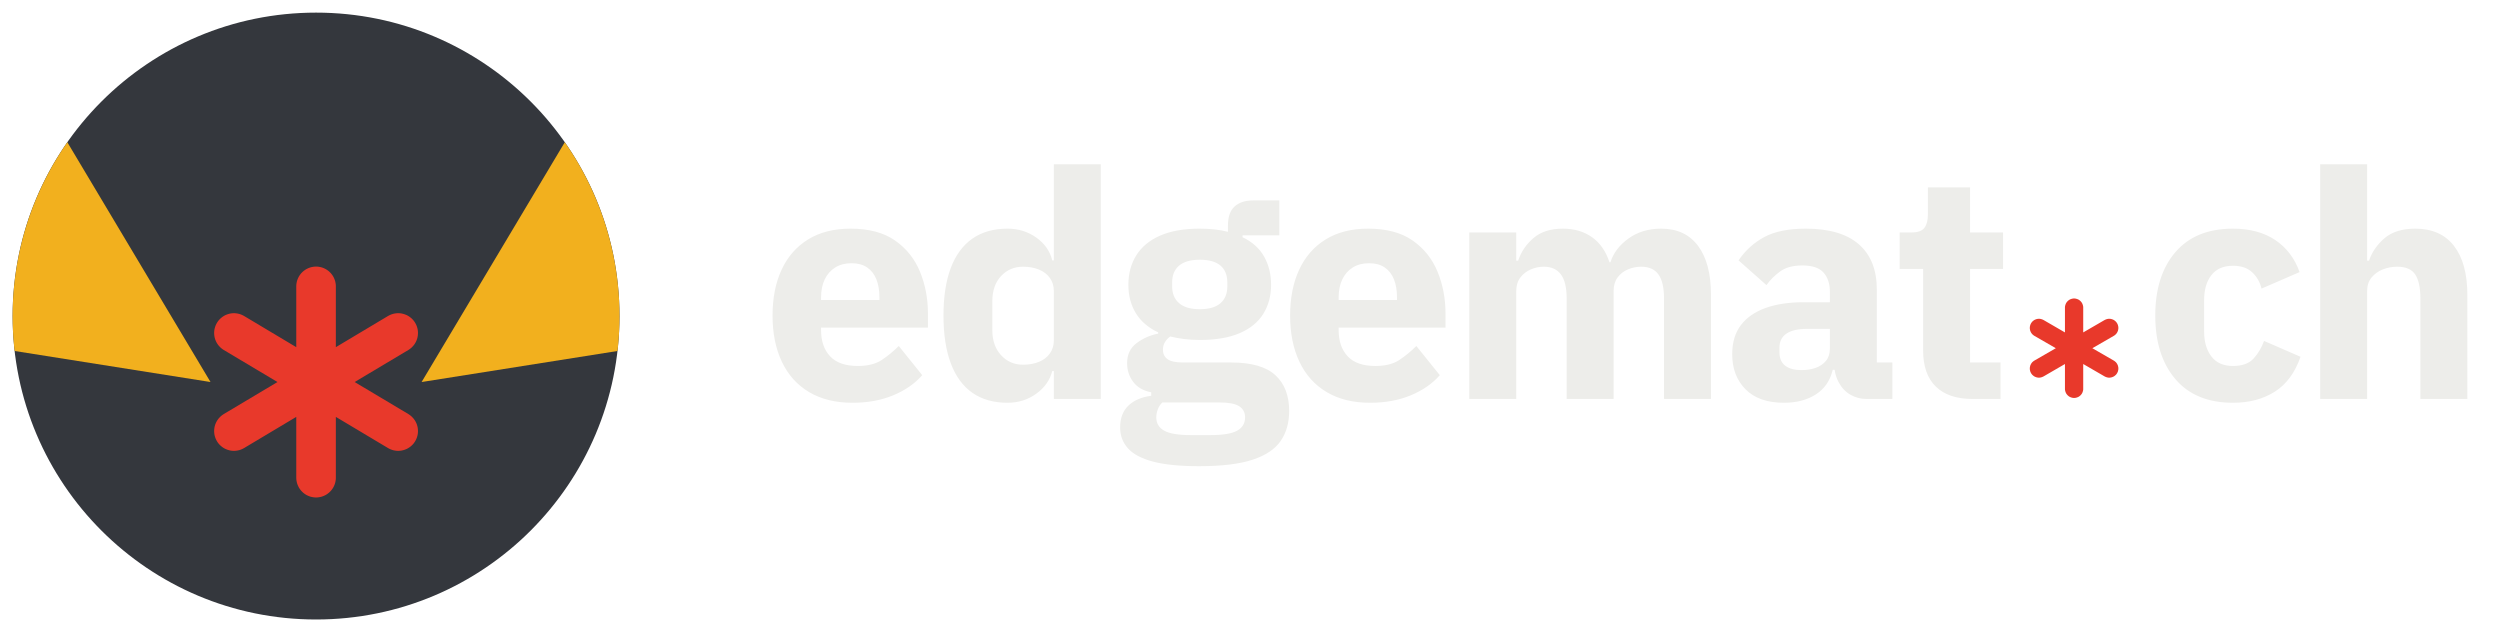
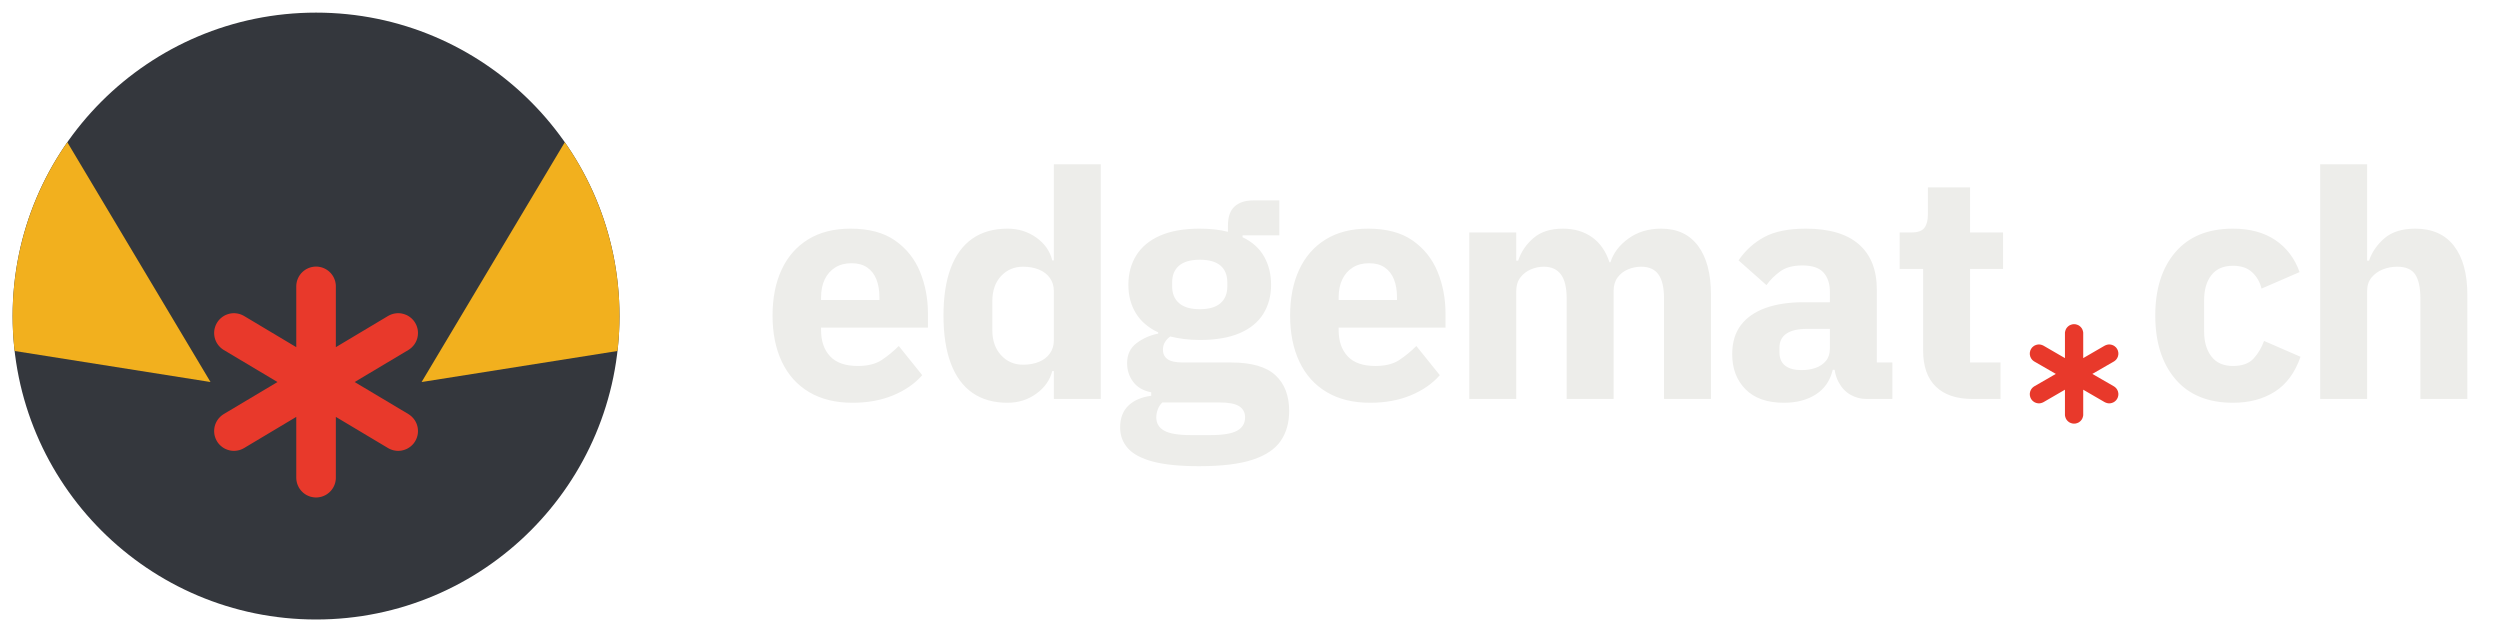
<svg xmlns="http://www.w3.org/2000/svg" width="394.15" height="100" viewBox="0 0 394.15 100">
  <g id="mark" transform="translate(-2.17 -2.17) scale(0.52)">
    <circle id="ring" cx="100" cy="100" r="92" fill="#34373D" />
    <path id="edge-left" fill="#F2B01E" d="M68 120 L24.59 47.3 L24.14 47.95 L23.5 48.89 L22.88 49.83 L22.27 50.78 L21.68 51.74 L21.09 52.7 L20.51 53.67 L19.95 54.65 L19.4 55.64 L18.86 56.63 L18.34 57.63 L17.82 58.64 L17.32 59.65 L16.83 60.66 L16.36 61.69 L15.89 62.72 L15.44 63.75 L15 64.79 L14.58 65.84 L14.16 66.89 L13.76 67.95 L13.38 69.01 L13 70.07 L12.64 71.14 L12.3 72.22 L11.96 73.29 L11.64 74.38 L11.33 75.46 L11.04 76.55 L10.76 77.65 L10.49 78.74 L10.24 79.84 L9.99 80.95 L9.77 82.05 L9.55 83.16 L9.35 84.27 L9.17 85.39 L9 86.5 L8.84 87.62 L8.69 88.74 L8.56 89.86 L8.44 90.98 L8.34 92.11 L8.25 93.23 L8.17 94.36 L8.11 95.49 L8.06 96.61 L8.03 97.74 L8.01 98.87 L8 100 L8.01 101.13 L8.03 102.26 L8.06 103.39 L8.11 104.51 L8.17 105.64 L8.25 106.77 L8.34 107.89 L8.44 109.02 L8.56 110.14 L8.61 110.59 Z" />
    <path id="edge-right" fill="#F2B01E" d="M132 120 L191.39 110.59 L191.44 110.14 L191.56 109.02 L191.66 107.89 L191.75 106.77 L191.83 105.64 L191.89 104.51 L191.94 103.39 L191.97 102.26 L191.99 101.13 L192 100 L191.99 98.87 L191.97 97.74 L191.94 96.61 L191.89 95.49 L191.83 94.36 L191.75 93.23 L191.66 92.11 L191.56 90.98 L191.44 89.86 L191.31 88.74 L191.16 87.62 L191 86.5 L190.83 85.39 L190.65 84.27 L190.45 83.16 L190.23 82.05 L190.01 80.95 L189.76 79.84 L189.51 78.74 L189.24 77.65 L188.96 76.55 L188.67 75.46 L188.36 74.38 L188.04 73.29 L187.7 72.22 L187.36 71.14 L187 70.07 L186.62 69.01 L186.24 67.95 L185.84 66.89 L185.42 65.84 L185 64.79 L184.56 63.75 L184.11 62.72 L183.64 61.69 L183.17 60.66 L182.68 59.65 L182.18 58.64 L181.66 57.63 L181.14 56.63 L180.6 55.64 L180.05 54.65 L179.49 53.67 L178.91 52.7 L178.32 51.74 L177.73 50.78 L177.12 49.83 L176.5 48.89 L175.86 47.95 L175.41 47.3 Z" />
    <path id="spark" fill="#E8392B" d="M94.01 149.39 L94.05 149.78 L94.12 150.17 L94.2 150.55 L94.32 150.93 L94.46 151.3 L94.62 151.65 L94.8 152 L95.01 152.33 L95.24 152.65 L95.49 152.96 L95.76 153.24 L96.04 153.51 L96.35 153.76 L96.67 153.99 L97 154.2 L97.35 154.38 L97.7 154.54 L98.07 154.68 L98.45 154.8 L98.83 154.88 L99.22 154.95 L99.61 154.99 L100 155 L100.39 154.99 L100.78 154.95 L101.17 154.88 L101.55 154.8 L101.93 154.68 L102.3 154.54 L102.65 154.38 L103 154.2 L103.33 153.99 L103.65 153.76 L103.96 153.51 L104.24 153.24 L104.51 152.96 L104.76 152.65 L104.99 152.33 L105.2 152 L105.38 151.65 L105.54 151.3 L105.68 150.93 L105.8 150.55 L105.88 150.17 L105.95 149.78 L105.99 149.39 L106 149 L106 130.57 L121.82 140.02 L122.17 140.21 L122.52 140.37 L122.89 140.52 L123.26 140.64 L123.64 140.73 L124.03 140.8 L124.42 140.85 L124.81 140.87 L125.2 140.86 L125.6 140.83 L125.98 140.77 L126.37 140.68 L126.75 140.57 L127.11 140.44 L127.47 140.29 L127.82 140.11 L128.16 139.9 L128.48 139.68 L128.79 139.43 L129.08 139.17 L129.35 138.89 L129.61 138.59 L129.84 138.27 L130.05 137.94 L130.24 137.6 L130.41 137.24 L130.55 136.88 L130.67 136.5 L130.77 136.12 L130.84 135.74 L130.88 135.35 L130.9 134.95 L130.89 134.56 L130.86 134.17 L130.8 133.78 L130.72 133.4 L130.61 133.02 L130.48 132.65 L130.32 132.29 L130.14 131.94 L129.94 131.61 L129.71 131.28 L129.47 130.98 L129.2 130.69 L128.92 130.41 L128.62 130.16 L128.31 129.93 L127.98 129.71 L111.7 120 L127.98 110.29 L128.31 110.07 L128.62 109.84 L128.92 109.59 L129.2 109.31 L129.47 109.02 L129.71 108.72 L129.94 108.39 L130.14 108.06 L130.32 107.71 L130.48 107.35 L130.61 106.98 L130.72 106.6 L130.8 106.22 L130.86 105.83 L130.89 105.44 L130.9 105.05 L130.88 104.65 L130.84 104.26 L130.77 103.88 L130.67 103.5 L130.55 103.12 L130.41 102.76 L130.24 102.4 L130.05 102.06 L129.84 101.73 L129.61 101.41 L129.35 101.11 L129.08 100.83 L128.79 100.57 L128.48 100.32 L128.16 100.1 L127.82 99.89 L127.47 99.71 L127.11 99.56 L126.75 99.43 L126.37 99.32 L125.98 99.23 L125.6 99.17 L125.2 99.14 L124.81 99.13 L124.42 99.15 L124.03 99.2 L123.64 99.27 L123.26 99.36 L122.89 99.48 L122.52 99.63 L122.17 99.79 L121.82 99.98 L106 109.43 L106 91 L105.99 90.61 L105.95 90.22 L105.88 89.83 L105.8 89.45 L105.68 89.07 L105.54 88.7 L105.38 88.35 L105.2 88 L104.99 87.67 L104.76 87.35 L104.51 87.04 L104.24 86.76 L103.96 86.49 L103.65 86.24 L103.33 86.01 L103 85.8 L102.65 85.62 L102.3 85.46 L101.93 85.32 L101.55 85.2 L101.17 85.12 L100.78 85.05 L100.39 85.01 L100 85 L99.61 85.01 L99.22 85.05 L98.83 85.12 L98.45 85.2 L98.07 85.32 L97.7 85.46 L97.35 85.62 L97 85.8 L96.67 86.01 L96.35 86.24 L96.04 86.49 L95.76 86.76 L95.49 87.04 L95.24 87.35 L95.01 87.67 L94.8 88 L94.62 88.35 L94.46 88.7 L94.32 89.07 L94.2 89.45 L94.12 89.83 L94.05 90.22 L94.01 90.61 L94 91 L94 109.43 L78.18 99.98 L77.83 99.79 L77.48 99.63 L77.11 99.48 L76.74 99.36 L76.36 99.27 L75.97 99.2 L75.58 99.15 L75.19 99.13 L74.8 99.14 L74.4 99.17 L74.02 99.23 L73.63 99.32 L73.25 99.43 L72.89 99.56 L72.53 99.71 L72.18 99.89 L71.84 100.1 L71.52 100.32 L71.21 100.57 L70.92 100.83 L70.65 101.11 L70.39 101.41 L70.16 101.73 L69.95 102.06 L69.76 102.4 L69.59 102.76 L69.45 103.12 L69.33 103.5 L69.23 103.88 L69.16 104.26 L69.12 104.65 L69.1 105.05 L69.11 105.44 L69.14 105.83 L69.2 106.22 L69.28 106.6 L69.39 106.98 L69.52 107.35 L69.68 107.71 L69.86 108.06 L70.06 108.39 L70.29 108.72 L70.53 109.02 L70.8 109.31 L71.08 109.59 L71.38 109.84 L71.69 110.07 L72.02 110.29 L88.3 120 L72.02 129.71 L71.69 129.93 L71.38 130.16 L71.08 130.41 L70.8 130.69 L70.53 130.98 L70.29 131.28 L70.06 131.61 L69.86 131.94 L69.68 132.29 L69.52 132.65 L69.39 133.02 L69.28 133.4 L69.2 133.78 L69.14 134.17 L69.11 134.56 L69.1 134.95 L69.12 135.35 L69.16 135.74 L69.23 136.12 L69.33 136.5 L69.45 136.88 L69.59 137.24 L69.76 137.6 L69.95 137.94 L70.16 138.27 L70.39 138.59 L70.65 138.89 L70.92 139.17 L71.21 139.43 L71.52 139.68 L71.84 139.9 L72.18 140.11 L72.53 140.29 L72.89 140.44 L73.25 140.57 L73.63 140.68 L74.02 140.77 L74.4 140.83 L74.8 140.86 L75.19 140.87 L75.58 140.85 L75.97 140.8 L76.36 140.73 L76.74 140.64 L77.11 140.52 L77.48 140.37 L77.83 140.21 L78.18 140.02 L94 130.57 L94 149 Z" />
  </g>
  <path id="wordmark" fill="#EDEDEA" d="M134.4 63.5Q130.4 63.5 127.575 61.825Q124.75 60.15 123.275 57.05Q121.8 53.95 121.8 49.75Q121.8 45.6 123.225 42.525Q124.65 39.45 127.4 37.75Q130.15 36.05 134.1 36.05Q138.45 36.05 141.125 37.925Q143.8 39.8 145.05 42.85Q146.3 45.9 146.3 49.45V51.65H129.45V52.05Q129.45 54.65 130.875 56.175Q132.3 57.7 135.25 57.7Q137.6 57.7 139.025 56.75Q140.45 55.8 141.7 54.55L145.4 59.15Q143.65 61.15 140.825 62.325Q138.0 63.5 134.4 63.5ZM134.25 41.5Q132.75 41.5 131.675 42.175Q130.6 42.85 130.025 44.05Q129.45 45.25 129.45 46.9V47.3H138.65V46.85Q138.65 45.25 138.175 44.05Q137.7 42.85 136.725 42.175Q135.75 41.5 134.25 41.5Z M166.15 62.9V58.5H165.9Q165.35 60.65 163.375 62.075Q161.4 63.5 158.85 63.5Q155.55 63.5 153.3 61.925Q151.05 60.35 149.9 57.275Q148.75 54.2 148.75 49.75Q148.75 45.3 149.9 42.25Q151.05 39.2 153.3 37.625Q155.55 36.05 158.85 36.05Q161.4 36.05 163.375 37.45Q165.35 38.85 165.9 41.05H166.15V25.9H173.55V62.9ZM161.3 57.5Q162.7 57.5 163.8 57.05Q164.9 56.6 165.525 55.725Q166.15 54.85 166.15 53.65V45.9Q166.15 44.7 165.525 43.825Q164.9 42.95 163.8 42.5Q162.7 42.05 161.3 42.05Q159.2 42.05 157.825 43.525Q156.45 45.0 156.45 47.5V52.05Q156.45 54.5 157.825 56.0Q159.2 57.5 161.3 57.5Z M203.25 64.8Q203.25 67.55 201.925 69.5Q200.6 71.45 197.5 72.475Q194.4 73.5 189.05 73.5Q184.5 73.5 181.775 72.775Q179.05 72.05 177.825 70.675Q176.6 69.3 176.6 67.4Q176.6 65.2 177.9 63.95Q179.2 62.7 181.5 62.4V61.85Q179.65 61.5 178.675 60.225Q177.7 58.95 177.7 57.25Q177.7 55.2 179.225 54.075Q180.75 52.95 182.6 52.6V52.4Q180.25 51.3 179.075 49.375Q177.9 47.45 177.9 44.9Q177.9 42.25 179.15 40.25Q180.4 38.25 182.9 37.15Q185.4 36.05 189.15 36.05Q190.4 36.05 191.525 36.175Q192.65 36.3 193.6 36.55V35.55Q193.6 33.5 194.65 32.55Q195.7 31.6 197.55 31.6H201.7V37.1H195.9V37.4Q198.2 38.5 199.3 40.45Q200.4 42.4 200.4 44.9Q200.4 47.5 199.175 49.475Q197.95 51.45 195.45 52.525Q192.95 53.6 189.15 53.6Q187.85 53.6 186.675 53.45Q185.5 53.3 184.5 53.05Q184.0 53.4 183.675 53.925Q183.35 54.45 183.35 55.15Q183.35 56.1 184.075 56.625Q184.8 57.15 186.5 57.15H194.1Q198.9 57.15 201.075 59.15Q203.25 61.15 203.25 64.8ZM196.3 65.8Q196.3 64.65 195.375 64.05Q194.45 63.45 192.25 63.45H183.25Q182.75 63.95 182.525 64.575Q182.3 65.2 182.3 65.8Q182.3 67.2 183.55 67.9Q184.8 68.6 187.8 68.6H190.8Q193.8 68.6 195.05 67.9Q196.3 67.2 196.3 65.8ZM189.15 48.75Q191.35 48.75 192.425 47.8Q193.5 46.85 193.5 45.15V44.55Q193.5 42.8 192.425 41.875Q191.35 40.95 189.15 40.95Q187.0 40.95 185.9 41.875Q184.8 42.8 184.8 44.55V45.15Q184.8 46.85 185.9 47.8Q187.0 48.75 189.15 48.75Z M216.0 63.5Q212.0 63.5 209.175 61.825Q206.35 60.15 204.875 57.05Q203.4 53.95 203.4 49.75Q203.4 45.6 204.825 42.525Q206.25 39.45 209.0 37.75Q211.75 36.05 215.7 36.05Q220.05 36.05 222.725 37.925Q225.4 39.8 226.65 42.85Q227.9 45.9 227.9 49.45V51.65H211.05V52.05Q211.05 54.65 212.475 56.175Q213.9 57.7 216.85 57.7Q219.2 57.7 220.625 56.75Q222.05 55.8 223.3 54.55L227.0 59.15Q225.25 61.15 222.425 62.325Q219.6 63.5 216.0 63.5ZM215.85 41.5Q214.35 41.5 213.275 42.175Q212.2 42.85 211.625 44.05Q211.05 45.25 211.05 46.9V47.3H220.25V46.85Q220.25 45.25 219.775 44.05Q219.3 42.85 218.325 42.175Q217.35 41.5 215.85 41.5Z M239.05 62.9H231.65V36.65H239.05V41.1H239.35Q240.05 39.0 241.775 37.525Q243.5 36.05 246.4 36.05Q249.1 36.05 251.0 37.4Q252.9 38.75 253.75 41.35H253.9Q254.6 39.15 256.75 37.6Q258.9 36.05 261.9 36.05Q265.7 36.05 267.725 38.775Q269.75 41.5 269.75 46.45V62.9H262.35V47.05Q262.35 44.5 261.475 43.275Q260.6 42.05 258.75 42.05Q257.65 42.05 256.65 42.475Q255.65 42.9 255.025 43.75Q254.4 44.6 254.4 45.9V62.9H247.0V47.05Q247.0 44.5 246.1 43.275Q245.2 42.05 243.4 42.05Q242.35 42.05 241.35 42.475Q240.35 42.9 239.7 43.75Q239.05 44.6 239.05 45.9Z M298.35 62.9H294.25Q292.9 62.9 291.725 62.225Q290.55 61.55 289.85 60.2Q289.4 59.35 289.25 58.3H288.95Q288.35 60.85 286.3 62.175Q284.25 63.5 281.25 63.5Q277.3 63.5 275.2 61.375Q273.1 59.25 273.1 55.85Q273.1 53.05 274.475 51.25Q275.85 49.45 278.375 48.55Q280.9 47.65 284.35 47.65H288.5V46.0Q288.5 44.1 287.5 42.975Q286.5 41.85 284.15 41.85Q281.95 41.85 280.65 42.8Q279.35 43.75 278.5 44.95L274.1 41.05Q275.7 38.7 278.15 37.375Q280.6 36.05 284.7 36.05Q290.25 36.05 293.075 38.525Q295.9 41.0 295.9 45.65V57.15H298.35ZM288.5 51.85H284.9Q282.75 51.85 281.65 52.6Q280.55 53.35 280.55 54.8V55.55Q280.55 56.95 281.45 57.65Q282.35 58.35 284.0 58.35Q285.25 58.35 286.25 58.0Q287.25 57.65 287.875 56.9Q288.5 56.15 288.5 54.95Z M315.4 62.9H311Q307.2 62.9 305.2 60.95Q303.2 59.0 303.2 55.25V42.4H299.5V36.65H301.35Q302.85 36.65 303.4 35.925Q303.95 35.2 303.95 33.85V29.55H310.6V36.65H315.8V42.4H310.6V57.15H315.4Z M352.05 63.5Q346.15 63.5 342.975 59.775Q339.8 56.05 339.8 49.75Q339.8 43.45 342.975 39.75Q346.15 36.05 352.05 36.05Q356.05 36.05 358.725 37.85Q361.4 39.65 362.55 42.9L356.55 45.5Q356.2 44.0 355.1 42.95Q354 41.9 352.05 41.9Q349.8 41.9 348.65 43.375Q347.5 44.85 347.5 47.35V52.25Q347.5 54.7 348.65 56.2Q349.8 57.7 352.05 57.7Q354.25 57.7 355.325 56.5Q356.4 55.3 356.95 53.75L362.7 56.25Q361.4 60.0 358.65 61.75Q355.9 63.5 352.05 63.5Z M365.8 62.9V25.9H373.2V41.1H373.5Q374.2 39.05 375.95 37.55Q377.7 36.05 380.8 36.05Q384.8 36.05 386.9 38.775Q389 41.5 389 46.45V62.9H381.6V47.05Q381.6 44.55 380.8 43.3Q380 42.05 377.95 42.05Q376.75 42.05 375.675 42.475Q374.6 42.9 373.9 43.75Q373.2 44.6 373.2 45.9V62.9Z" />
-   <path id="spark-dot" fill="#E8392B" d="M325.56 61.39 L325.57 61.49 L325.59 61.58 L325.61 61.67 L325.64 61.76 L325.67 61.85 L325.71 61.94 L325.75 62.02 L325.8 62.1 L325.86 62.18 L325.92 62.25 L325.98 62.32 L326.05 62.38 L326.12 62.44 L326.2 62.5 L326.28 62.55 L326.36 62.59 L326.45 62.63 L326.54 62.66 L326.63 62.69 L326.72 62.71 L326.81 62.73 L326.91 62.74 L327 62.74 L327.09 62.74 L327.19 62.73 L327.28 62.71 L327.37 62.69 L327.46 62.66 L327.55 62.63 L327.64 62.59 L327.72 62.55 L327.8 62.5 L327.88 62.44 L327.95 62.38 L328.02 62.32 L328.08 62.25 L328.14 62.18 L328.2 62.1 L328.25 62.02 L328.29 61.94 L328.33 61.85 L328.36 61.76 L328.39 61.67 L328.41 61.58 L328.43 61.49 L328.44 61.39 L328.44 61.3 L328.44 57.39 L331.82 59.35 L331.91 59.39 L331.99 59.43 L332.08 59.46 L332.17 59.49 L332.26 59.51 L332.35 59.53 L332.45 59.54 L332.54 59.54 L332.64 59.54 L332.73 59.53 L332.82 59.51 L332.92 59.49 L333.01 59.46 L333.09 59.43 L333.18 59.39 L333.26 59.35 L333.34 59.3 L333.42 59.24 L333.49 59.18 L333.56 59.12 L333.63 59.05 L333.68 58.98 L333.74 58.9 L333.79 58.82 L333.83 58.74 L333.87 58.65 L333.91 58.56 L333.93 58.47 L333.95 58.38 L333.97 58.29 L333.98 58.19 L333.98 58.1 L333.98 58.01 L333.97 57.91 L333.95 57.82 L333.93 57.73 L333.91 57.64 L333.87 57.55 L333.83 57.46 L333.79 57.38 L333.74 57.3 L333.68 57.22 L333.63 57.15 L333.56 57.08 L333.49 57.02 L333.42 56.96 L333.34 56.9 L333.26 56.85 L329.88 54.9 L333.26 52.95 L333.34 52.9 L333.42 52.84 L333.49 52.78 L333.56 52.72 L333.63 52.65 L333.68 52.58 L333.74 52.5 L333.79 52.42 L333.83 52.34 L333.87 52.25 L333.91 52.16 L333.93 52.07 L333.95 51.98 L333.97 51.89 L333.98 51.79 L333.98 51.7 L333.98 51.61 L333.97 51.51 L333.95 51.42 L333.93 51.33 L333.91 51.24 L333.87 51.15 L333.83 51.06 L333.79 50.98 L333.74 50.9 L333.68 50.82 L333.63 50.75 L333.56 50.68 L333.49 50.62 L333.42 50.56 L333.34 50.5 L333.26 50.45 L333.18 50.41 L333.09 50.37 L333.01 50.34 L332.92 50.31 L332.82 50.29 L332.73 50.27 L332.64 50.26 L332.54 50.26 L332.45 50.26 L332.35 50.27 L332.26 50.29 L332.17 50.31 L332.08 50.34 L331.99 50.37 L331.91 50.41 L331.82 50.45 L328.44 52.41 L328.44 48.5 L328.44 48.41 L328.43 48.31 L328.41 48.22 L328.39 48.13 L328.36 48.04 L328.33 47.95 L328.29 47.86 L328.25 47.78 L328.2 47.7 L328.14 47.62 L328.08 47.55 L328.02 47.48 L327.95 47.42 L327.88 47.36 L327.8 47.3 L327.72 47.25 L327.64 47.21 L327.55 47.17 L327.46 47.14 L327.37 47.11 L327.28 47.09 L327.19 47.07 L327.09 47.06 L327 47.06 L326.91 47.06 L326.81 47.07 L326.72 47.09 L326.63 47.11 L326.54 47.14 L326.45 47.17 L326.36 47.21 L326.28 47.25 L326.2 47.3 L326.12 47.36 L326.05 47.42 L325.98 47.48 L325.92 47.55 L325.86 47.62 L325.8 47.7 L325.75 47.78 L325.71 47.86 L325.67 47.95 L325.64 48.04 L325.61 48.13 L325.59 48.22 L325.57 48.31 L325.56 48.41 L325.56 48.5 L325.56 52.41 L322.18 50.45 L322.09 50.41 L322.01 50.37 L321.92 50.34 L321.83 50.31 L321.74 50.29 L321.65 50.27 L321.55 50.26 L321.46 50.26 L321.36 50.26 L321.27 50.27 L321.18 50.29 L321.08 50.31 L320.99 50.34 L320.91 50.37 L320.82 50.41 L320.74 50.45 L320.66 50.5 L320.58 50.56 L320.51 50.62 L320.44 50.68 L320.37 50.75 L320.32 50.82 L320.26 50.9 L320.21 50.98 L320.17 51.06 L320.13 51.15 L320.09 51.24 L320.07 51.33 L320.05 51.42 L320.03 51.51 L320.02 51.61 L320.02 51.7 L320.02 51.79 L320.03 51.89 L320.05 51.98 L320.07 52.07 L320.09 52.16 L320.13 52.25 L320.17 52.34 L320.21 52.42 L320.26 52.5 L320.32 52.58 L320.37 52.65 L320.44 52.72 L320.51 52.78 L320.58 52.84 L320.66 52.9 L320.74 52.95 L324.12 54.9 L320.74 56.85 L320.66 56.9 L320.58 56.96 L320.51 57.02 L320.44 57.08 L320.37 57.15 L320.32 57.22 L320.26 57.3 L320.21 57.38 L320.17 57.46 L320.13 57.55 L320.09 57.64 L320.07 57.73 L320.05 57.82 L320.03 57.91 L320.02 58.01 L320.02 58.1 L320.02 58.19 L320.03 58.29 L320.05 58.38 L320.07 58.47 L320.09 58.56 L320.13 58.65 L320.17 58.74 L320.21 58.82 L320.26 58.9 L320.32 58.98 L320.37 59.05 L320.44 59.12 L320.51 59.18 L320.58 59.24 L320.66 59.3 L320.74 59.35 L320.82 59.39 L320.91 59.43 L320.99 59.46 L321.08 59.49 L321.18 59.51 L321.27 59.53 L321.36 59.54 L321.46 59.54 L321.55 59.54 L321.65 59.53 L321.74 59.51 L321.83 59.49 L321.92 59.46 L322.01 59.43 L322.09 59.39 L322.18 59.35 L325.56 57.39 L325.56 61.3 Z" />
+   <path id="spark-dot" fill="#E8392B" d="M325.56 65.44 L325.57 65.54 L325.59 65.63 L325.61 65.72 L325.64 65.81 L325.67 65.9 L325.71 65.99 L325.75 66.07 L325.8 66.15 L325.86 66.23 L325.92 66.3 L325.98 66.37 L326.05 66.43 L326.12 66.49 L326.2 66.55 L326.28 66.6 L326.36 66.64 L326.45 66.68 L326.54 66.71 L326.63 66.74 L326.72 66.76 L326.81 66.78 L326.91 66.79 L327 66.79 L327.09 66.79 L327.19 66.78 L327.28 66.76 L327.37 66.74 L327.46 66.71 L327.55 66.68 L327.64 66.64 L327.72 66.6 L327.8 66.55 L327.88 66.49 L327.95 66.43 L328.02 66.37 L328.08 66.3 L328.14 66.23 L328.2 66.15 L328.25 66.07 L328.29 65.99 L328.33 65.9 L328.36 65.81 L328.39 65.72 L328.41 65.63 L328.43 65.54 L328.44 65.44 L328.44 65.35 L328.44 61.44 L331.82 63.4 L331.91 63.44 L331.99 63.48 L332.08 63.51 L332.17 63.54 L332.26 63.56 L332.35 63.58 L332.45 63.59 L332.54 63.59 L332.64 63.59 L332.73 63.58 L332.82 63.56 L332.92 63.54 L333.01 63.51 L333.09 63.48 L333.18 63.44 L333.26 63.4 L333.34 63.35 L333.42 63.29 L333.49 63.23 L333.56 63.17 L333.63 63.1 L333.68 63.03 L333.74 62.95 L333.79 62.87 L333.83 62.79 L333.87 62.7 L333.91 62.61 L333.93 62.52 L333.95 62.43 L333.97 62.34 L333.98 62.24 L333.98 62.15 L333.98 62.06 L333.97 61.96 L333.95 61.87 L333.93 61.78 L333.91 61.69 L333.87 61.6 L333.83 61.51 L333.79 61.43 L333.74 61.35 L333.68 61.27 L333.63 61.2 L333.56 61.13 L333.49 61.07 L333.42 61.01 L333.34 60.95 L333.26 60.9 L329.88 58.95 L333.26 57 L333.34 56.95 L333.42 56.89 L333.49 56.83 L333.56 56.77 L333.63 56.7 L333.68 56.63 L333.74 56.55 L333.79 56.47 L333.83 56.39 L333.87 56.3 L333.91 56.21 L333.93 56.12 L333.95 56.03 L333.97 55.94 L333.98 55.84 L333.98 55.75 L333.98 55.66 L333.97 55.56 L333.95 55.47 L333.93 55.38 L333.91 55.29 L333.87 55.2 L333.83 55.11 L333.79 55.03 L333.74 54.95 L333.68 54.87 L333.63 54.8 L333.56 54.73 L333.49 54.67 L333.42 54.61 L333.34 54.55 L333.26 54.5 L333.18 54.46 L333.09 54.42 L333.01 54.39 L332.92 54.36 L332.82 54.34 L332.73 54.32 L332.64 54.31 L332.54 54.31 L332.45 54.31 L332.35 54.32 L332.26 54.34 L332.17 54.36 L332.08 54.39 L331.99 54.42 L331.91 54.46 L331.82 54.5 L328.44 56.46 L328.44 52.55 L328.44 52.46 L328.43 52.36 L328.41 52.27 L328.39 52.18 L328.36 52.09 L328.33 52 L328.29 51.91 L328.25 51.83 L328.2 51.75 L328.14 51.67 L328.08 51.6 L328.02 51.53 L327.95 51.47 L327.88 51.41 L327.8 51.35 L327.72 51.3 L327.64 51.26 L327.55 51.22 L327.46 51.19 L327.37 51.16 L327.28 51.14 L327.19 51.12 L327.09 51.11 L327 51.11 L326.91 51.11 L326.81 51.12 L326.72 51.14 L326.63 51.16 L326.54 51.19 L326.45 51.22 L326.36 51.26 L326.28 51.3 L326.2 51.35 L326.12 51.41 L326.05 51.47 L325.98 51.53 L325.92 51.6 L325.86 51.67 L325.8 51.75 L325.75 51.83 L325.71 51.91 L325.67 52 L325.64 52.09 L325.61 52.18 L325.59 52.27 L325.57 52.36 L325.56 52.46 L325.56 52.55 L325.56 56.46 L322.18 54.5 L322.09 54.46 L322.01 54.42 L321.92 54.39 L321.83 54.36 L321.74 54.34 L321.65 54.32 L321.55 54.31 L321.46 54.31 L321.36 54.31 L321.27 54.32 L321.18 54.34 L321.08 54.36 L320.99 54.39 L320.91 54.42 L320.82 54.46 L320.74 54.5 L320.66 54.55 L320.58 54.61 L320.51 54.67 L320.44 54.73 L320.37 54.8 L320.32 54.87 L320.26 54.95 L320.21 55.03 L320.17 55.11 L320.13 55.2 L320.09 55.29 L320.07 55.38 L320.05 55.47 L320.03 55.56 L320.02 55.66 L320.02 55.75 L320.02 55.84 L320.03 55.94 L320.05 56.03 L320.07 56.12 L320.09 56.21 L320.13 56.3 L320.17 56.39 L320.21 56.47 L320.26 56.55 L320.32 56.63 L320.37 56.7 L320.44 56.77 L320.51 56.83 L320.58 56.89 L320.66 56.95 L320.74 57 L324.12 58.95 L320.74 60.9 L320.66 60.95 L320.58 61.01 L320.51 61.07 L320.44 61.13 L320.37 61.2 L320.32 61.27 L320.26 61.35 L320.21 61.43 L320.17 61.51 L320.13 61.6 L320.09 61.69 L320.07 61.78 L320.05 61.87 L320.03 61.96 L320.02 62.06 L320.02 62.15 L320.02 62.24 L320.03 62.34 L320.05 62.43 L320.07 62.52 L320.09 62.61 L320.13 62.7 L320.17 62.79 L320.21 62.87 L320.26 62.95 L320.32 63.03 L320.37 63.1 L320.44 63.17 L320.51 63.23 L320.58 63.29 L320.66 63.35 L320.74 63.4 L320.82 63.44 L320.91 63.48 L320.99 63.51 L321.08 63.54 L321.18 63.56 L321.27 63.58 L321.36 63.59 L321.46 63.59 L321.55 63.59 L321.65 63.58 L321.74 63.56 L321.83 63.54 L321.92 63.51 L322.01 63.48 L322.09 63.44 L322.18 63.4 L325.56 61.44 L325.56 65.35 Z" />
</svg>
